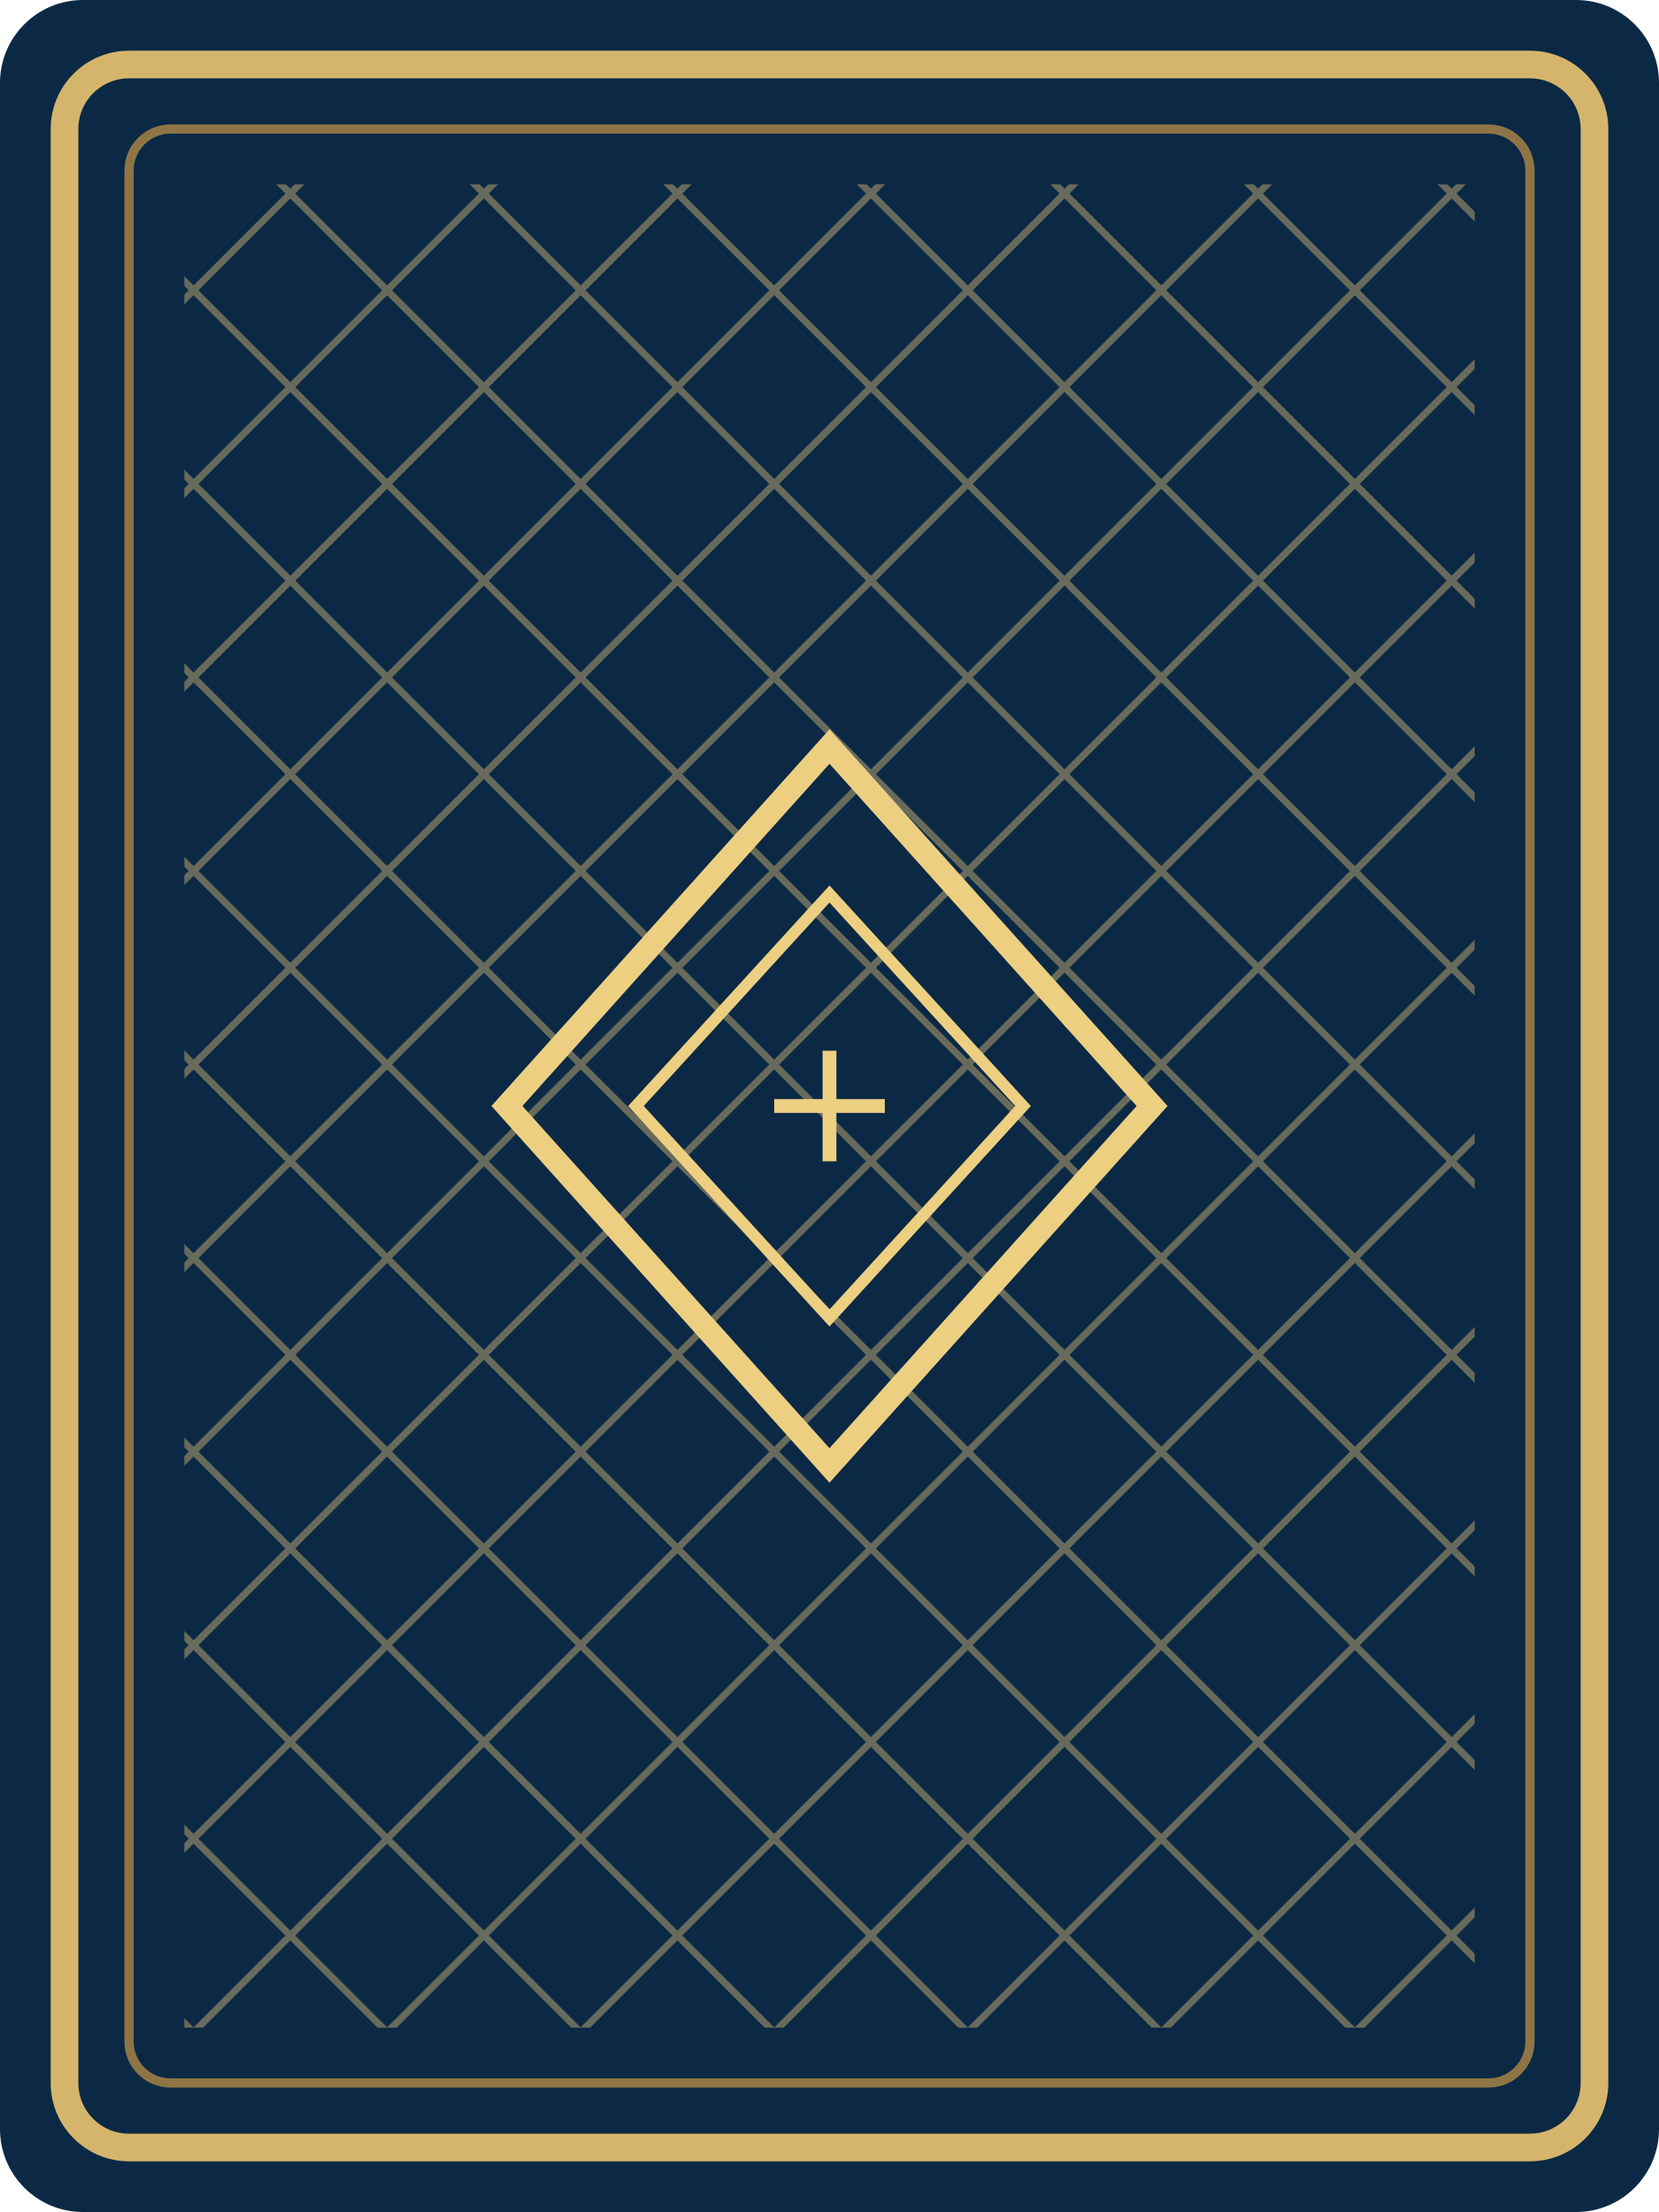
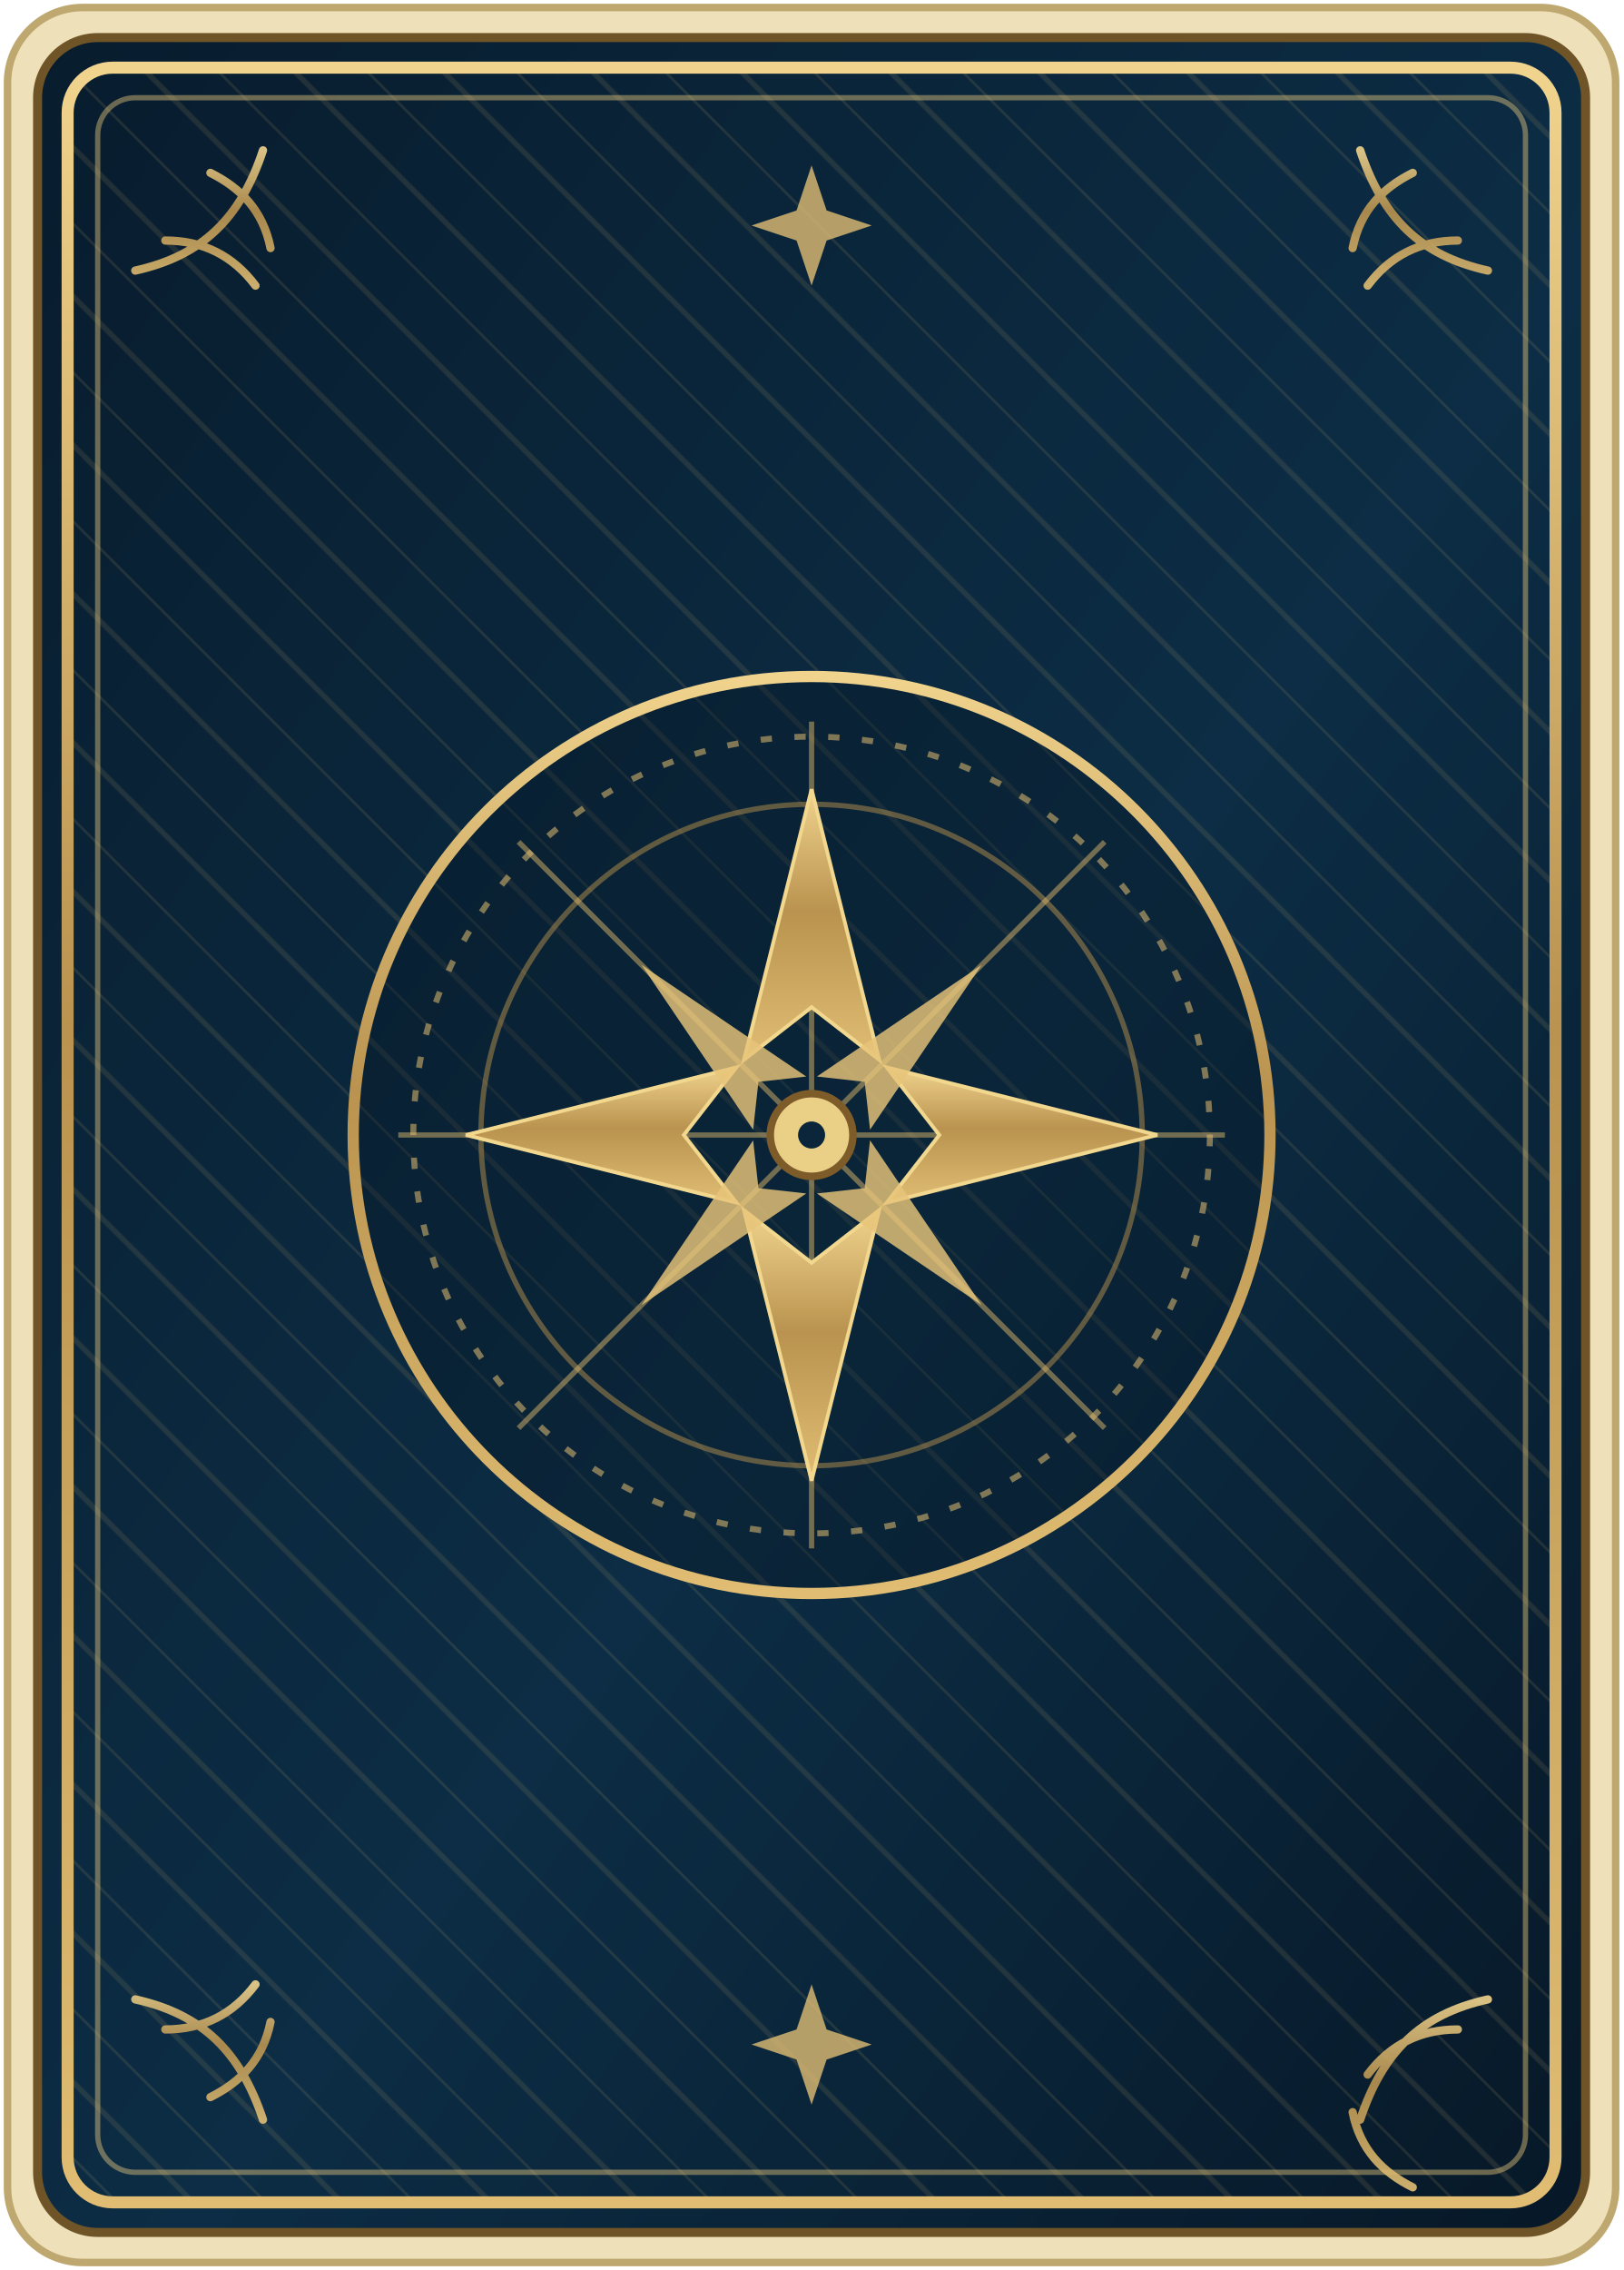
- <svg xmlns="http://www.w3.org/2000/svg" width="360" height="480" viewBox="0 0 360 480">
-   <rect width="360" height="480" rx="18" fill="#0b2944" />
-   <rect x="14" y="14" width="332" height="452" rx="14" fill="none" stroke="#d5b56c" stroke-width="6" />
-   <rect x="28" y="28" width="304" height="424" rx="9" fill="none" stroke="#8f7546" stroke-width="2" />
+ <svg xmlns="http://www.w3.org/2000/svg" width="432" height="604" viewBox="0 0 216 302">
  <defs>
-     <pattern id="p" width="42" height="42" patternUnits="userSpaceOnUse">
-       <path d="M21 0 42 21 21 42 0 21Z" fill="none" stroke="#c5ad73" stroke-width="1.5" opacity=".5" />
+     <linearGradient id="navy" x1="0" y1="0" x2="1" y2="1">
+       <stop offset="0" stop-color="#081c2d" />
+       <stop offset="0.55" stop-color="#0c2d45" />
+       <stop offset="1" stop-color="#071827" />
+     </linearGradient>
+     <linearGradient id="gold" x1="0" y1="0" x2="0" y2="1">
+       <stop offset="0" stop-color="#f0d38d" />
+       <stop offset="0.45" stop-color="#b9934f" />
+       <stop offset="1" stop-color="#e0bd73" />
+     </linearGradient>
+     <pattern id="grid" width="14" height="14" patternUnits="userSpaceOnUse" patternTransform="rotate(45)">
+       <path d="M0 0H14M0 7H14" stroke="#d8b76e" stroke-opacity=".12" stroke-width=".7" />
    </pattern>
+     <filter id="soft" x="-10%" y="-10%" width="120%" height="120%">
+       <feGaussianBlur stdDeviation=".28" />
+     </filter>
  </defs>
-   <rect x="40" y="40" width="280" height="400" fill="url(#p)" />
-   <g transform="translate(180 240)" fill="none" stroke="#edcf82">
-     <path d="M0-78 70 0 0 78-70 0Z" stroke-width="5" />
-     <path d="M0-46 42 0 0 46-42 0Z" stroke-width="2.5" />
-     <path d="M-12 0H12M0-12V12" stroke-width="3" />
+   <rect x="1" y="1" width="214" height="300" rx="10" fill="#eee1ba" stroke="#bea86f" stroke-width="1" />
+   <rect x="5" y="5" width="206" height="292" rx="8" fill="url(#navy)" stroke="#6f5428" stroke-width="1.2" />
+   <rect x="9" y="9" width="198" height="284" rx="6" fill="url(#grid)" stroke="url(#gold)" stroke-width="1.6" />
+   <rect x="13" y="13" width="190" height="276" rx="5" fill="none" stroke="#e4c67d" stroke-opacity=".45" stroke-width=".7" />
+   <g fill="none" stroke="url(#gold)" stroke-width="1.1" stroke-linecap="round" opacity=".9">
+     <path d="M18 36c9-2 14-7 17-16m-13 12c5 0 9 2 12 6m-6-15c4 2 7 5 8 10" />
+     <path d="M198 36c-9-2-14-7-17-16m13 12c-5 0-9 2-12 6m6-15c-4 2-7 5-8 10" />
+     <path d="M18 266c9 2 14 7 17 16m-13-12c5 0 9-2 12-6m-6 15c4-2 7-5 8-10" />
+     <path d="M198 266c-9 2-14 7-17 16m13-12c-5 0-9 2-12 6m6 15c-4-2-7-5-8-10" />
+   </g>
+   <g transform="translate(108 151)">
+     <circle r="61" fill="#061725" fill-opacity=".36" stroke="url(#gold)" stroke-width="1.5" />
+     <circle r="53" fill="none" stroke="#e1bd71" stroke-opacity=".55" stroke-width=".8" stroke-dasharray="1.5 3" />
+     <circle r="44" fill="none" stroke="#b9934f" stroke-opacity=".5" stroke-width=".7" />
+     <g stroke="#dcb96c" stroke-opacity=".5" stroke-width=".7">
+       <path d="M0-55V55M-55 0H55M-39-39L39 39M39-39L-39 39" />
+     </g>
+     <g fill="url(#gold)" stroke="#f2d88f" stroke-width=".5">
+       <path d="M0-46 9-10 0-17-9-10Z" />
+       <path d="M46 0 10 9 17 0 10-9Z" />
+       <path d="M0 46-9 10 0 17 9 10Z" />
+       <path d="M-46 0-10-9-17 0-10 9Z" />
+     </g>
+     <g fill="#e7c579" opacity=".82">
+       <path d="M0-32 5-6 0-10-5-6Z" transform="rotate(45)" />
+       <path d="M0-32 5-6 0-10-5-6Z" transform="rotate(135)" />
+       <path d="M0-32 5-6 0-10-5-6Z" transform="rotate(225)" />
+       <path d="M0-32 5-6 0-10-5-6Z" transform="rotate(315)" />
+     </g>
+     <circle r="5.5" fill="#ead087" stroke="#7d5c2a" stroke-width="1" />
+     <circle r="1.8" fill="#0b263b" />
+   </g>
+   <g transform="translate(108 30)" fill="#e0bd73" opacity=".8">
+     <path d="M0-8 2-2 8 0 2 2 0 8-2 2-8 0-2-2Z" />
+   </g>
+   <g transform="translate(108 272)" fill="#e0bd73" opacity=".8">
+     <path d="M0-8 2-2 8 0 2 2 0 8-2 2-8 0-2-2Z" />
  </g>
</svg>
